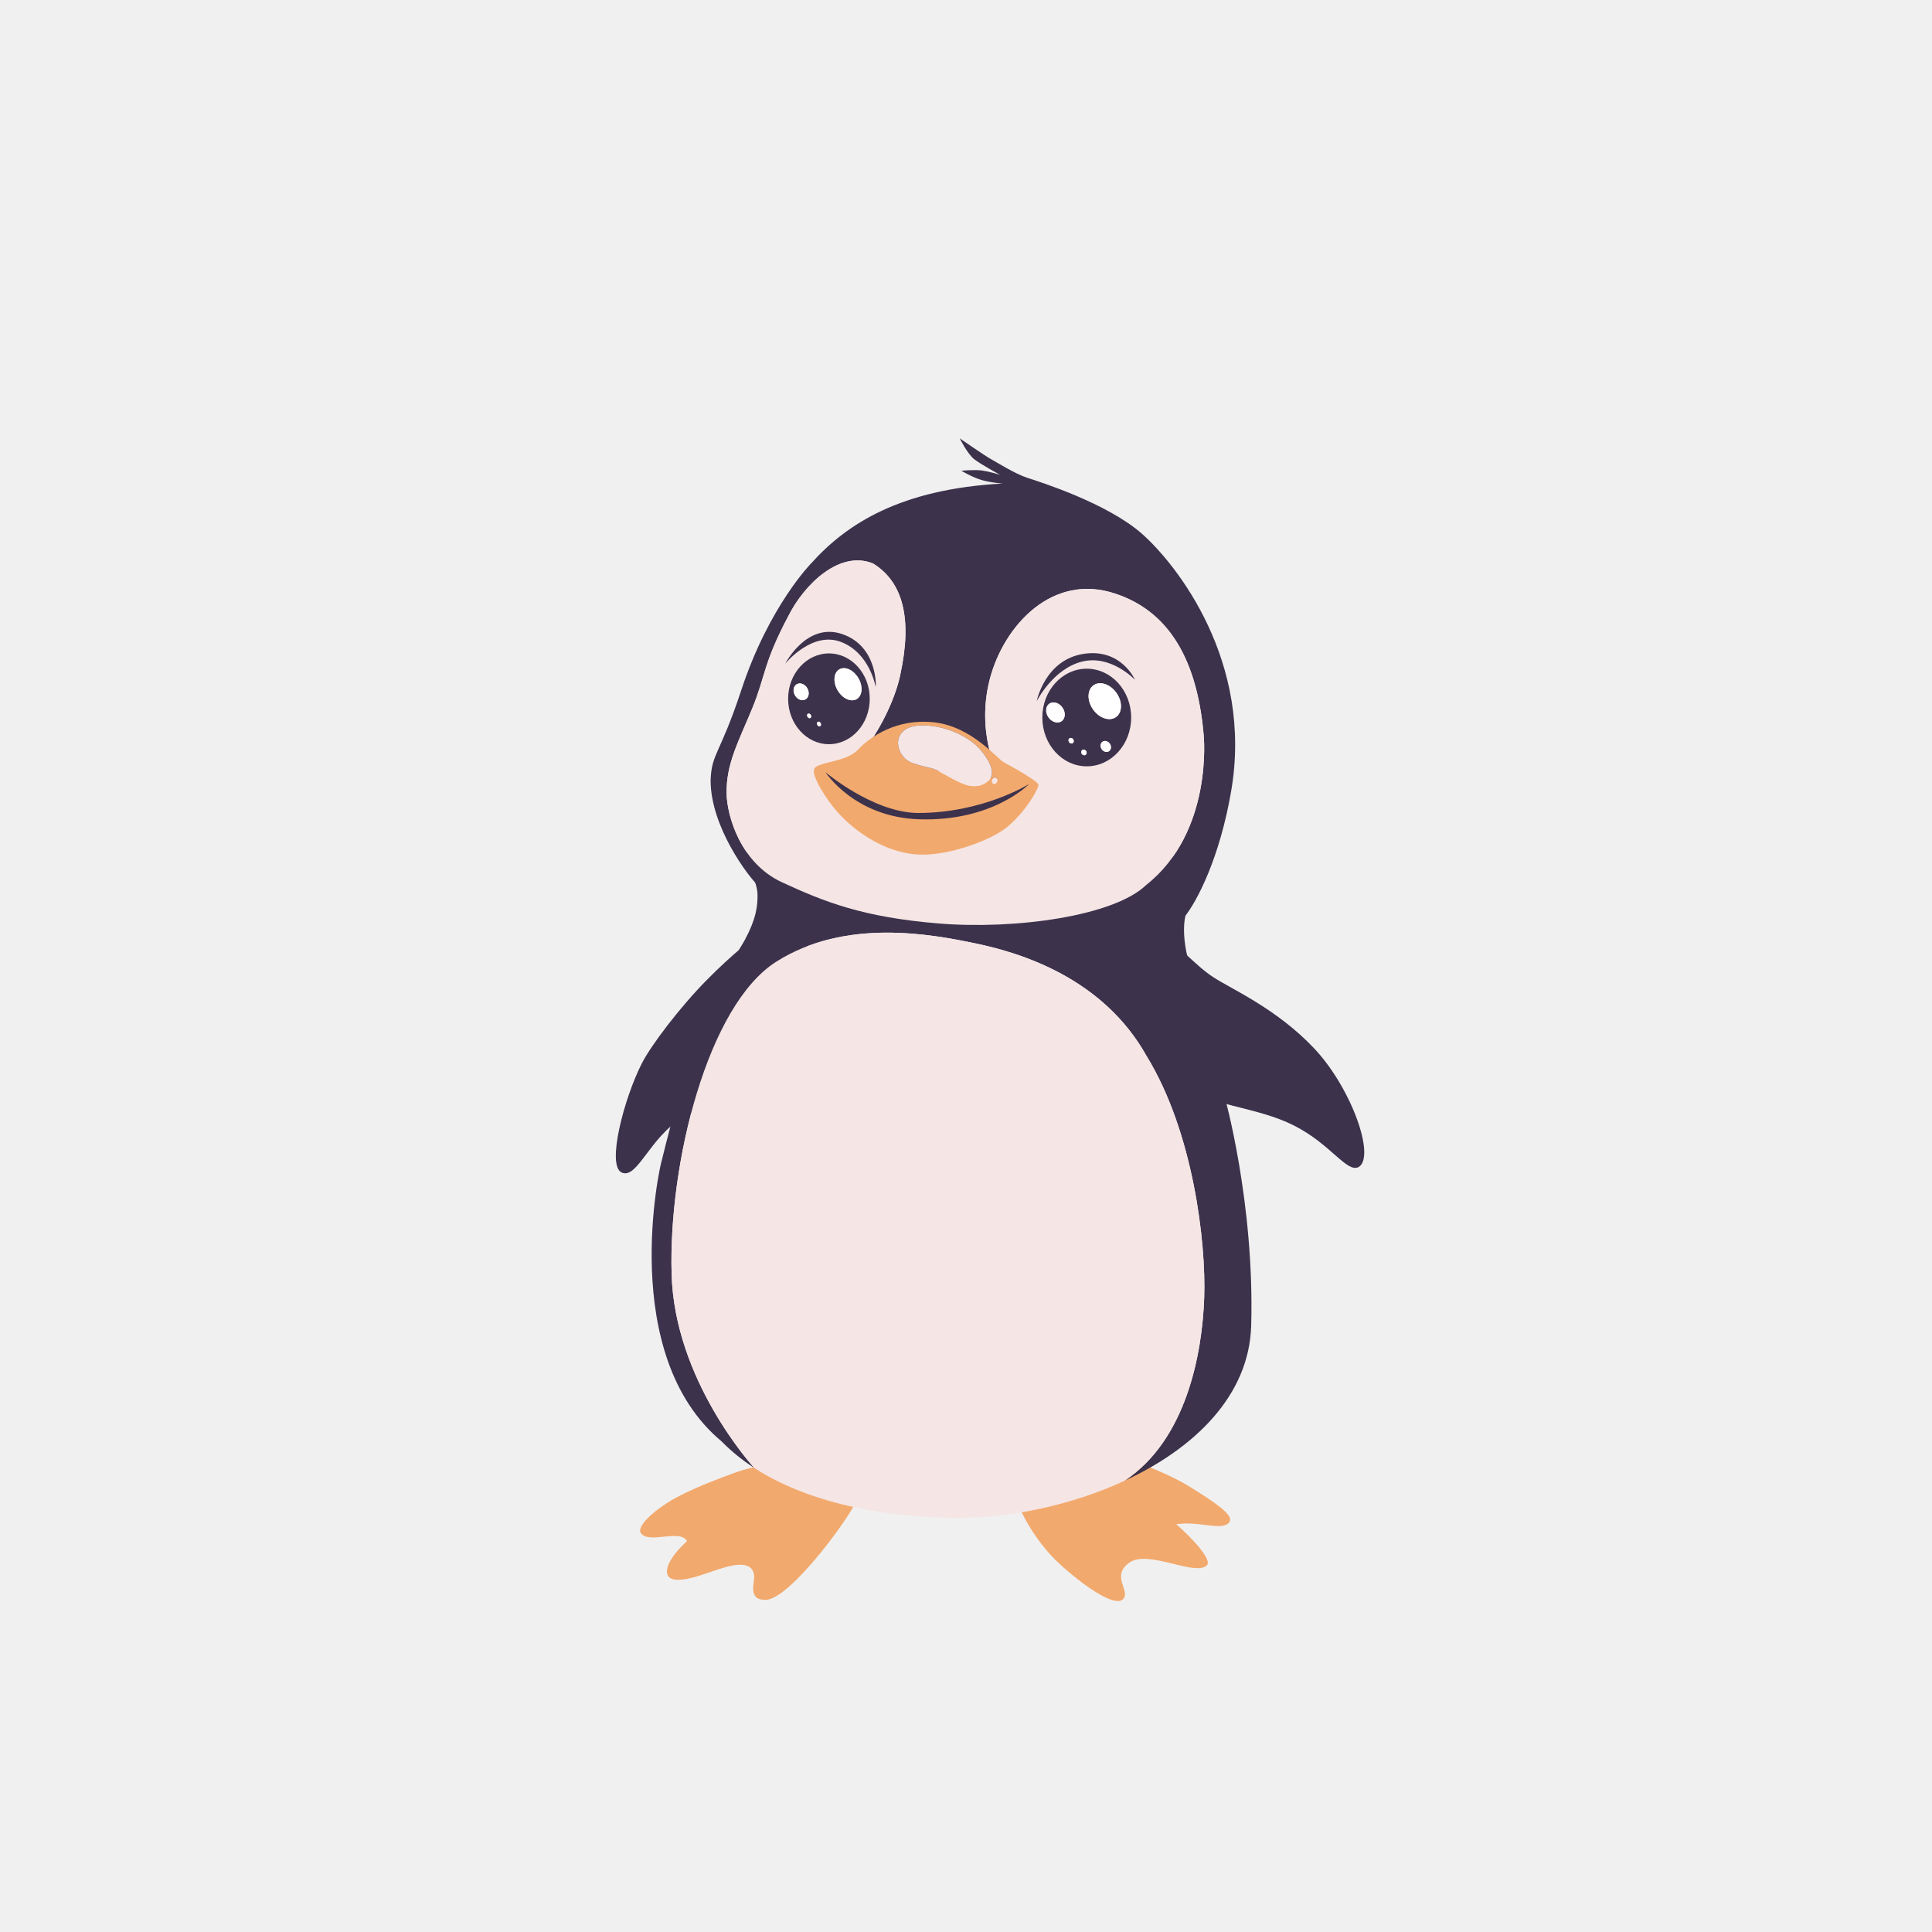
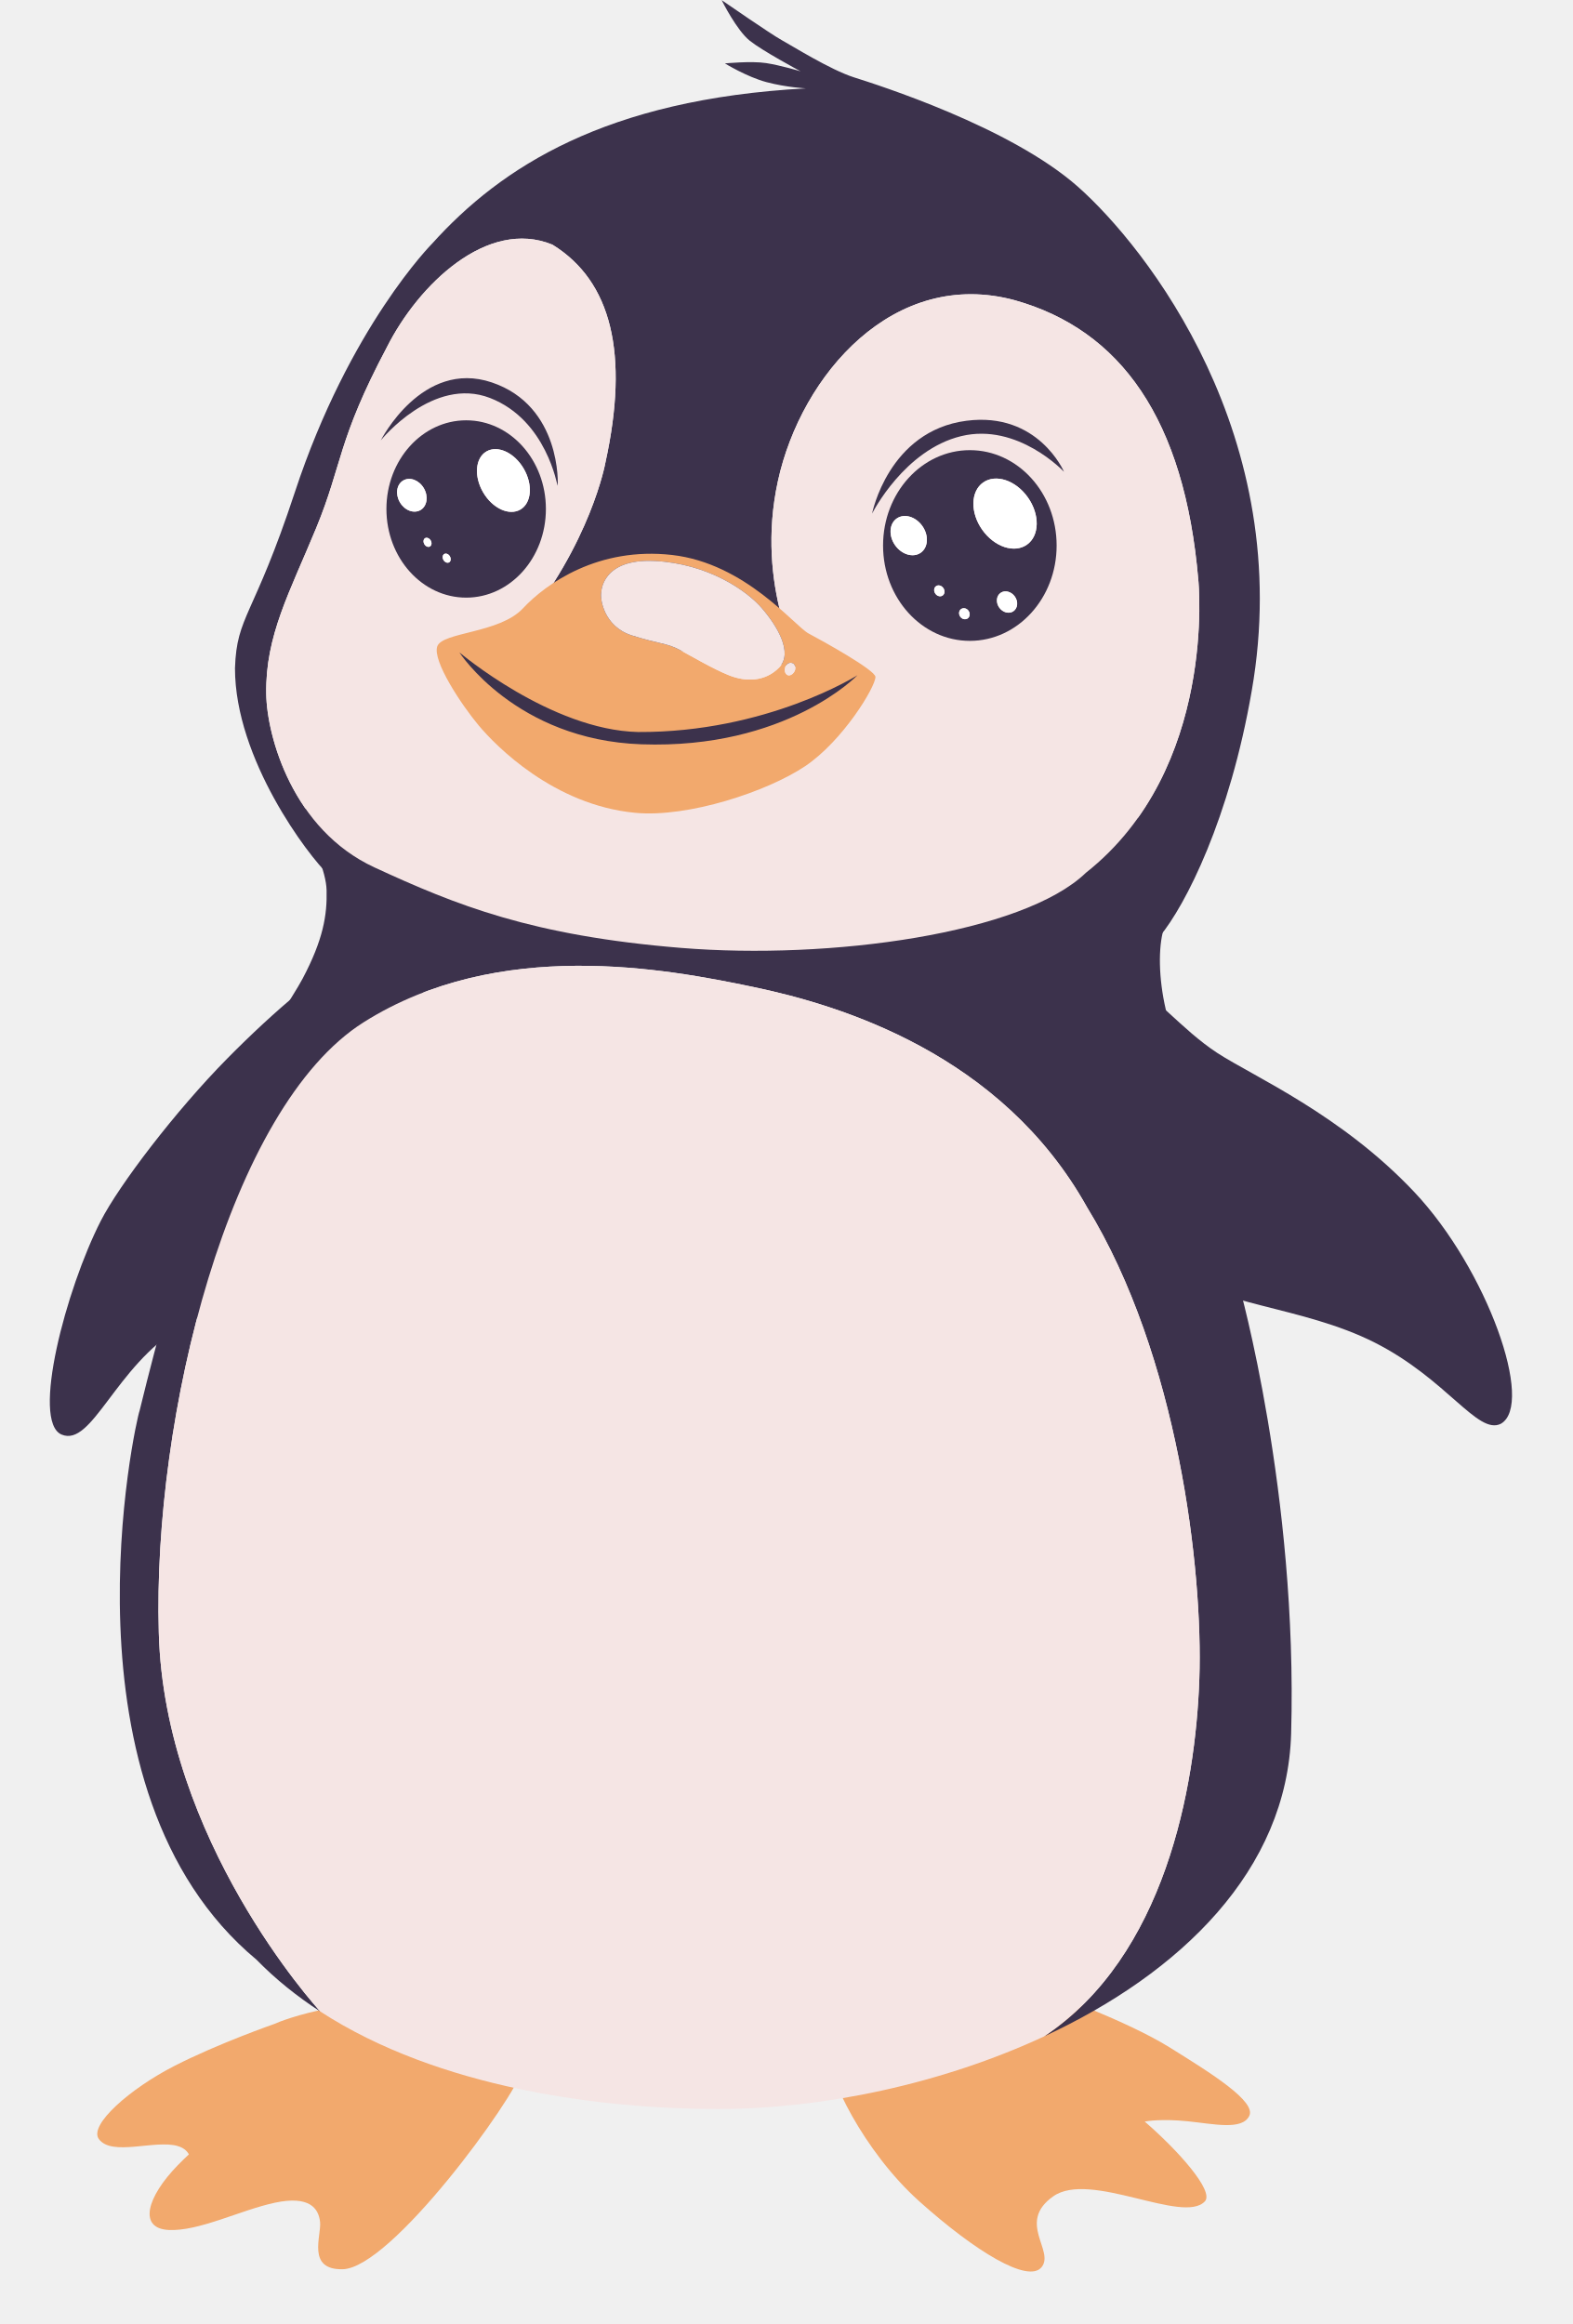
- <svg xmlns="http://www.w3.org/2000/svg" viewBox="0 0 1080 1080">
+ <svg xmlns="http://www.w3.org/2000/svg" viewBox="330 245 450 665">
  <defs>
    <style>
      .cls-1 {
        fill: #fff;
      }

      .cls-2 {
        fill: #f5e5e4;
      }

      .cls-3 {
        fill: #3c324c;
      }

      .cls-4 {
        fill: #f2a96d;
      }
    </style>
  </defs>
  <g id="feet">
    <path class="cls-4" d="M479.56,837.14c-2.47,8.47-37.64,56.95-51.54,57.19-10.34,.19-6.02-9.59-6.44-13.53-.41-3.93-3.08-7.59-12.86-5.52-9.78,2.06-21.89,8.3-30.54,7.81-8.66-.5-6.2-9.41,2.72-18.56,.94-.97,2-2,3.15-3.07-.67-1.22-1.77-1.95-3.15-2.36l-.01-.01c-6.44-1.94-18.95,3.07-22.62-2.04-2.9-4.03,9.01-14.44,21.6-20.88,12.59-6.45,28.68-12.05,28.68-12.05,1.33-.69,25.16-10.18,48.83-3.58,8.96,1.85,24.65,8.13,22.18,16.6Z" />
    <path class="cls-4" d="M669.92,852c7.483,.772,15.45,2.62,17.52-1.53,2.07-4.14-10.76-12.14-22.83-19.65-12.07-7.5-37.1-17.16-45.57-18.38-8.47-1.23-16.71-.58-30.36,4.87-18.01,6.8-20.29,10.43-21.3,15.65-1,5.22,9.59,27.56,25.65,41.94,16.05,14.38,31.15,23.55,34.99,18.84,3.83-4.7-7.19-12.85,3.35-20.28,10.55-7.43,37.15,8.15,43.38,1.44,2.73-2.94-7.685-14.576-17.215-22.826,.608-.123,4.902-.846,12.385-.074Z" />
  </g>
  <g id="a_arm" data-name="a arm">
    <path class="cls-3" d="M430.976,518.971c-7.096,2.113-22.412,15.199-35.941,28.909-14.875,15.075-30.976,36.244-36.203,46.478-9.98,19.543-19.959,57.382-11.227,61.124s15.385-19.543,34.097-30.77c8.429-5.057,32.747-15.512,63.439-53.211,30.691-37.699-7.068-54.643-14.164-52.53Z" />
  </g>
  <g id="b_arm" data-name="b arm">
    <path class="cls-3" d="M655.169,528.413c4.145,0,12.838,11.204,23.192,17.925,10.353,6.721,35.399,17.585,56.292,39.744,20.893,22.159,34.517,60.853,24.759,66.327-6.625,3.297-15.403-12.784-36.109-23.256-20.706-10.472-46.124-10.679-57.071-20.913-10.948-10.234-19.447-33.896-19.447-45.904s4.239-33.923,8.385-33.923Z" />
  </g>
  <g id="body">
    <g>
      <path class="cls-3" d="M684.555,612.92s16.79,59.49,14.87,128.09c-1.1,39.16-31.69,68.63-70.68,86.7,34.55-23,43.33-71.16,44.41-102.26,1.09-31.1-6.11-92.61-32.18-135.09-24.46-43.76-70.37-57.71-95.43-62.94-25.05-5.24-72.81-14.28-111.46,10.07-38.64,24.35-60.43,113.02-58.65,174.59,1.55,59.4,45.1,107.29,46.21,108.51-6.62-4.3-12.76-9.21-18.23-14.81-58.25-48.47-34.54-154.48-33.48-157.09,22.6-92.54,40.77-112.54,46.66-123.68,5.89-11.14,7.03-18.18,6.85-25.25-.14-5.75-4.17-13.42-4.17-13.42,0,0-6.32-11.67,4.18-22.7,10.5-11.02,62.68-19.68,94.27-17.06,31.58,2.62,132.54,20.4,137.92,32.38,5.37,11.98,8.32,27.32,7.01,32.96s-1.04,14.54,1.31,23.61l20.59,77.39Z" />
      <path class="cls-2" d="M640.975,590.36c26.07,42.48,33.27,103.99,32.18,135.09-1.08,31.1-9.86,79.26-44.41,102.26-29.31,13.61-63.37,20.77-93.22,20.77-33.57,0-80.03-5.91-113.88-27.89-1.11-1.22-44.66-49.11-46.21-108.51-1.78-61.57,20.01-150.24,58.65-174.59,38.65-24.35,86.41-15.31,111.46-10.07,25.06,5.23,70.97,19.18,95.43,62.94Z" />
    </g>
  </g>
  <g id="head">
    <g>
      <path class="cls-3" d="M559.075,265.41c-.52-.28-10.86-5.82-14.54-8.75-3.73-2.96-7.93-11.36-8.05-11.62,.43,.29,14.21,9.82,17.11,11.4,2.95,1.62,13.96,8.52,20.71,10.68,6.76,2.15,44.69,14.14,64.1,31.3,19.41,17.17,62.46,71.51,49.75,144.22-6.3,36.56-18.92,61.38-26.36,70.35-7.43,8.98-78.48,10.59-106.83,9.77-28.35-.83-62.03-5.85-82.29-9.77s-42.97-12.34-48.69-17.69c-5.73-5.35-26.77-33.09-26.75-59.1,.49-15.14,5.3-14.44,17.14-50.39,15.61-47.37,39.32-71.16,39.32-71.16,19.66-21.8,49.63-41.27,106.9-44.36,0,0-5.63-.29-11.25-1.78-5.63-1.49-11.94-5.37-11.94-5.37,.06,.01,7.55-.74,11.8-.09,4.12,.64,9.54,2.26,9.87,2.36Zm81.65,229.31c37.66-29.74,32.15-83.67,32.15-83.67-3.93-46.23-22.33-71.65-52.49-80.13-34.55-9.4-61.11,21.23-67.79,51.66-6.68,30.44,6.68,53.45,6.68,53.45l-80.6-10.9c20.46-24.7,24.55-47.79,24.55-47.79,6.83-31.13,1.75-51.89-15.16-62.33-18.63-7.66-38.37,11.47-47.35,29.31-14.22,26.84-12.65,33.33-20.25,51.78-7.6,18.44-14.56,30.79-14.29,47.46,.19,12.17,7.57,38.84,30.98,49.65,23.41,10.81,45.03,19.55,87.75,23.03,42.72,3.48,97.78-4.11,115.82-21.52Z" />
      <path class="cls-2" d="M672.875,411.05s5.51,53.93-32.15,83.67c-18.04,17.41-73.1,25-115.82,21.52-42.72-3.48-64.34-12.22-87.75-23.03-23.41-10.81-30.79-37.48-30.98-49.65-.27-16.67,6.69-29.02,14.29-47.46,7.6-18.45,6.03-24.94,20.25-51.78,8.98-17.84,28.72-36.97,47.35-29.31,16.91,10.44,21.99,31.2,15.16,62.33,0,0-4.09,23.09-24.55,47.79l80.6,10.9s-13.36-23.01-6.68-53.45c6.68-30.43,33.24-61.06,67.79-51.66,30.16,8.48,48.56,33.9,52.49,80.13Z" />
    </g>
  </g>
  <g id="peck">
    <g>
      <path class="cls-4" d="M580.485,438.7c0,2.89-9.34,18.3-20.12,25.54-10.77,7.23-33.47,14.79-48.64,13.34-23.31-2.22-39.88-19.16-44.78-25.02s-13.24-18.43-11.84-22.59c1.41-4.15,17.81-3.7,24.51-10.88,6.69-7.17,21.63-17.68,42.67-15.29,21.03,2.39,35.02,20.31,39.08,22.47,4.06,2.15,19.12,10.5,19.12,12.43Zm-23.02-1.93c.14-.42,.14-.89-.02-1.3-.08-.2-.19-.37-.34-.51-.43-.39-1.11-.41-1.61-.12-.49,.29-.8,.83-.91,1.4-.08,.38-.07,.79,.07,1.15,.14,.35,.46,.76,.85,.85,.43,.1,.9-.11,1.22-.39,.34-.29,.6-.66,.74-1.08Zm-4.52-.78c4.08-4.19-.59-11.9-4.96-16.97-4.37-5.07-15.49-12.77-30.72-13.5-15.22-.73-15.23,8.99-15.23,8.99-.39,1.89,.76,9.78,8.73,12.3,7.98,2.53,9.97,2.16,13.62,4.1s9.69,5.54,14.29,7.36c4.59,1.81,10.19,1.92,14.27-2.28Z" />
      <path class="cls-2" d="M557.445,435.47c.16,.41,.16,.88,.02,1.3s-.4,.79-.74,1.08c-.32,.28-.79,.49-1.22,.39-.39-.09-.71-.5-.85-.85-.14-.36-.15-.77-.07-1.15,.11-.57,.42-1.11,.91-1.4,.5-.29,1.18-.27,1.61,.12,.15,.14,.26,.31,.34,.51Z" />
      <path class="cls-2" d="M547.985,419.02c4.37,5.07,9.04,12.78,4.96,16.97-4.08,4.2-9.68,4.09-14.27,2.28-4.6-1.82-10.64-5.42-14.29-7.36s-5.64-1.57-13.62-4.1c-7.97-2.52-9.12-10.41-8.73-12.3,0,0,.01-9.72,15.23-8.99,15.23,.73,26.35,8.43,30.72,13.5Z" />
    </g>
  </g>
  <g id="mouth">
    <path class="cls-3" d="M575.338,438.213s-25.894,16.429-62.778,16.25c-24.929-.567-51.122-22.792-51.122-22.792,0,0,16.106,25.032,52.07,26.307,41.454,1.469,61.83-19.764,61.83-19.764Z" />
  </g>
  <g id="eyes">
    <g>
      <path class="cls-3" d="M607.495,373.81c13.71,0,24.83,12.21,24.83,27.29s-11.12,27.28-24.83,27.28-24.83-12.21-24.83-27.28,11.11-27.29,24.83-27.29Zm16.33,27.05c3.62-2.54,3.75-8.59,.29-13.5-3.46-4.92-9.19-6.84-12.81-4.3-3.61,2.54-3.74,8.59-.29,13.5,3.46,4.92,9.19,6.85,12.81,4.3Zm-3.85,19.03c1.24-.87,1.42-2.74,.4-4.19s-2.85-1.92-4.08-1.05c-1.24,.87-1.41,2.75-.4,4.19,1.02,1.45,2.85,1.92,4.08,1.05Zm-13.1,2.06c.66-.46,.77-1.44,.25-2.17-.52-.74-1.47-.96-2.13-.5s-.77,1.44-.25,2.17c.51,.74,1.47,.96,2.13,.5Zm-7.17-6.55c.63-.44,.72-1.4,.2-2.14-.52-.73-1.45-.98-2.08-.53-.63,.44-.72,1.4-.2,2.14s1.45,.98,2.08,.53Zm-6.26-12.24c2.16-1.52,2.36-4.94,.46-7.64s-5.18-3.67-7.34-2.15c-2.15,1.51-2.36,4.93-.46,7.64,1.9,2.7,5.19,3.66,7.34,2.15Z" />
      <path class="cls-1" d="M624.115,387.36c3.46,4.91,3.33,10.96-.29,13.5-3.62,2.55-9.35,.62-12.81-4.3-3.45-4.91-3.32-10.96,.29-13.5,3.62-2.54,9.35-.62,12.81,4.3Z" />
      <path class="cls-1" d="M620.375,415.7c1.02,1.45,.84,3.32-.4,4.19-1.23,.87-3.06,.4-4.08-1.05-1.01-1.44-.84-3.32,.4-4.19,1.23-.87,3.06-.4,4.08,1.05Z" />
      <path class="cls-1" d="M607.125,419.78c.52,.73,.41,1.71-.25,2.17s-1.62,.24-2.13-.5c-.52-.73-.41-1.71,.25-2.17s1.61-.24,2.13,.5Z" />
      <path class="cls-1" d="M599.905,413.26c.52,.74,.43,1.7-.2,2.14-.63,.45-1.56,.21-2.08-.53s-.43-1.7,.2-2.14c.63-.45,1.56-.2,2.08,.53Z" />
      <path class="cls-1" d="M593.905,395.52c1.9,2.7,1.7,6.12-.46,7.64-2.15,1.51-5.44,.55-7.34-2.15-1.9-2.71-1.69-6.13,.46-7.64,2.16-1.52,5.44-.55,7.34,2.15Z" />
      <path class="cls-3" d="M463.385,365.27c12.6,0,22.81,11.36,22.81,25.37s-10.21,25.37-22.81,25.37-22.82-11.36-22.82-25.37,10.22-25.37,22.82-25.37Zm15.51,25.53c3.2-1.87,3.63-7.11,.95-11.7s-7.46-6.79-10.66-4.92c-3.21,1.87-3.63,7.11-.95,11.7s7.45,6.8,10.66,4.92Zm-20.39,15.11c.5-.3,.59-1.07,.21-1.72-.38-.66-1.1-.96-1.6-.66-.51,.29-.6,1.06-.22,1.72,.39,.65,1.11,.95,1.61,.66Zm-5.49-4.54c.51-.29,.6-1.06,.22-1.72-.39-.65-1.11-.95-1.61-.66-.5,.3-.59,1.07-.21,1.72,.38,.66,1.1,.96,1.6,.66Zm-2.7-10.42c1.89-1.11,2.32-3.9,.96-6.24-1.36-2.33-4-3.33-5.9-2.22s-2.33,3.9-.96,6.23c1.36,2.34,4,3.33,5.9,2.23Z" />
      <path class="cls-1" d="M479.845,379.1c2.68,4.59,2.25,9.83-.95,11.7-3.21,1.88-7.98-.33-10.66-4.92s-2.26-9.83,.95-11.7c3.2-1.87,7.98,.33,10.66,4.92Z" />
      <path class="cls-1" d="M458.715,404.19c.38,.65,.29,1.42-.21,1.72-.5,.29-1.22-.01-1.61-.66-.38-.66-.29-1.43,.22-1.72,.5-.3,1.22,0,1.6,.66Z" />
      <path class="cls-1" d="M453.235,399.65c.38,.66,.29,1.43-.22,1.72-.5,.3-1.22,0-1.6-.66-.38-.65-.29-1.42,.21-1.72,.5-.29,1.22,.01,1.61,.66Z" />
      <path class="cls-1" d="M451.275,384.71c1.36,2.34,.93,5.13-.96,6.24-1.9,1.1-4.54,.11-5.9-2.23-1.37-2.33-.94-5.12,.96-6.23s4.54-.11,5.9,2.22Z" />
    </g>
  </g>
  <g id="a_brow" data-name="a brow">
    <path class="cls-3" d="M438.954,371.018c.201-.29,15.007-18.424,31.244-12.142,16.237,6.283,19.232,25.224,19.353,25.113s1.124-22.841-18.841-29.563-31.756,16.592-31.756,16.592Z" />
  </g>
  <g id="b_brow" data-name="b brow">
    <path class="cls-3" d="M634.434,379.998s-13.222-14.128-29.419-10.201-25.335,21.826-25.49,22.164c0,0,4.65-23.665,26.995-26.562,20.543-2.663,27.915,14.599,27.915,14.599Z" />
  </g>
</svg>
